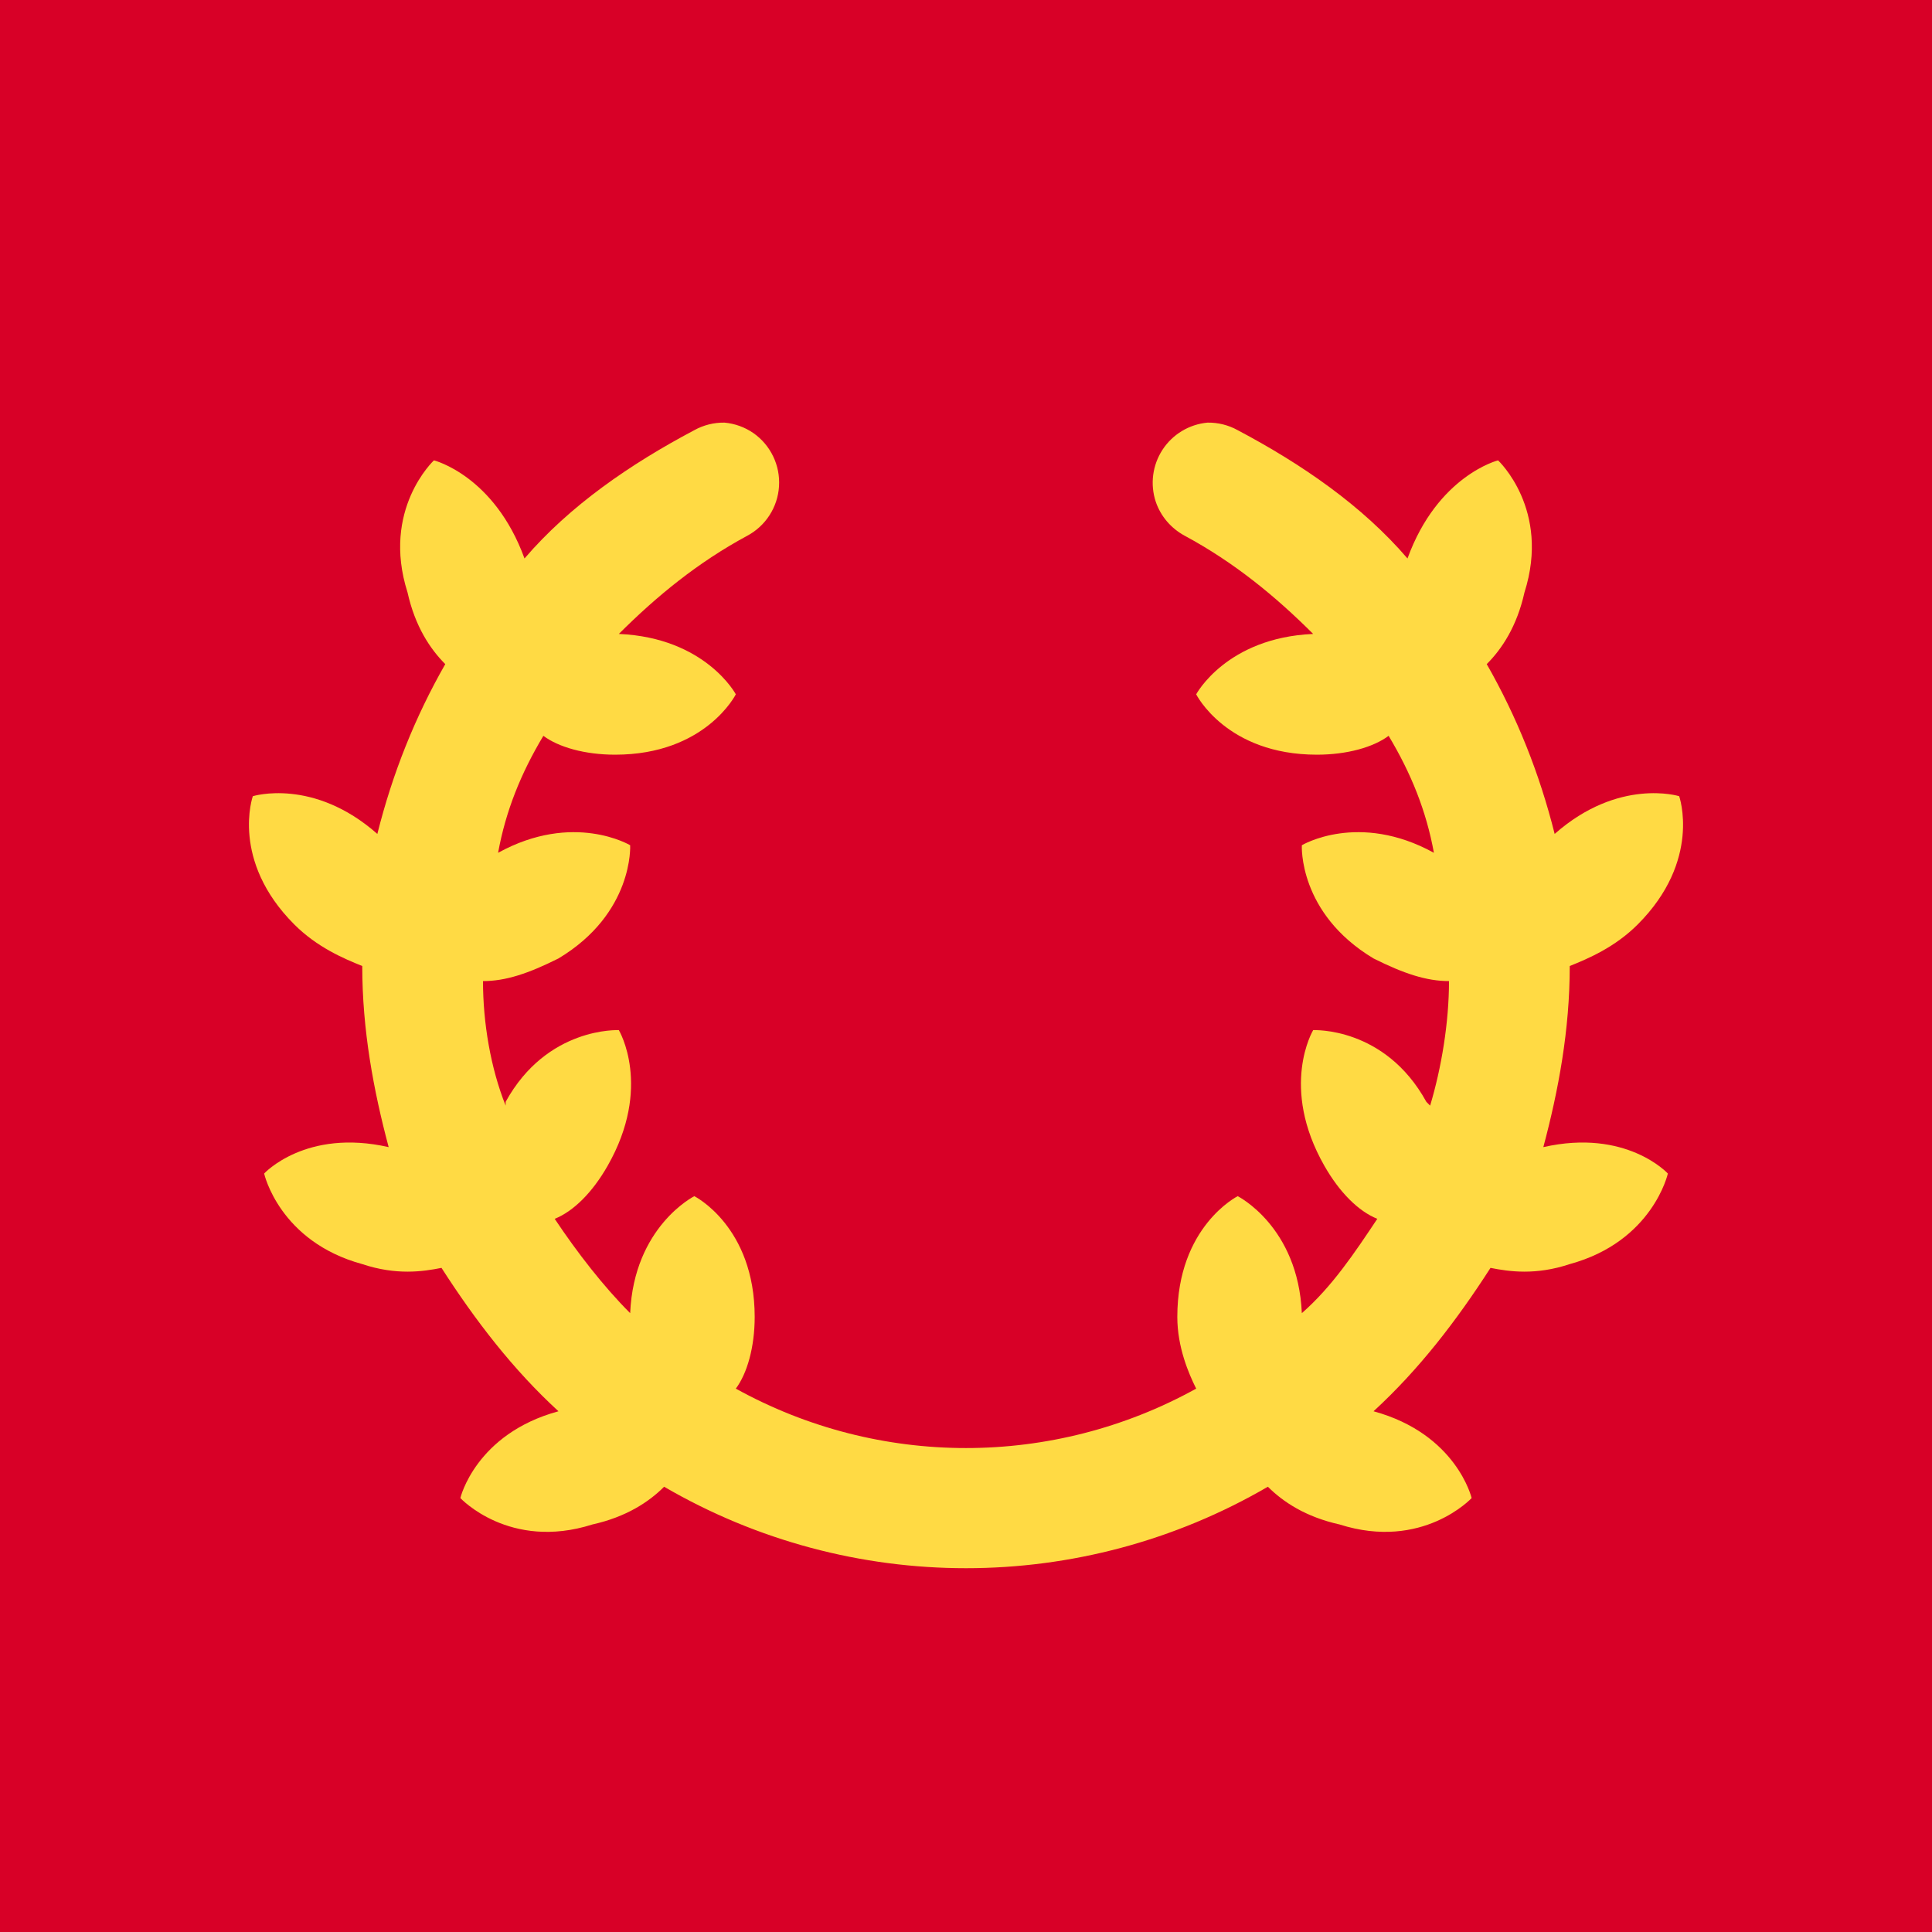
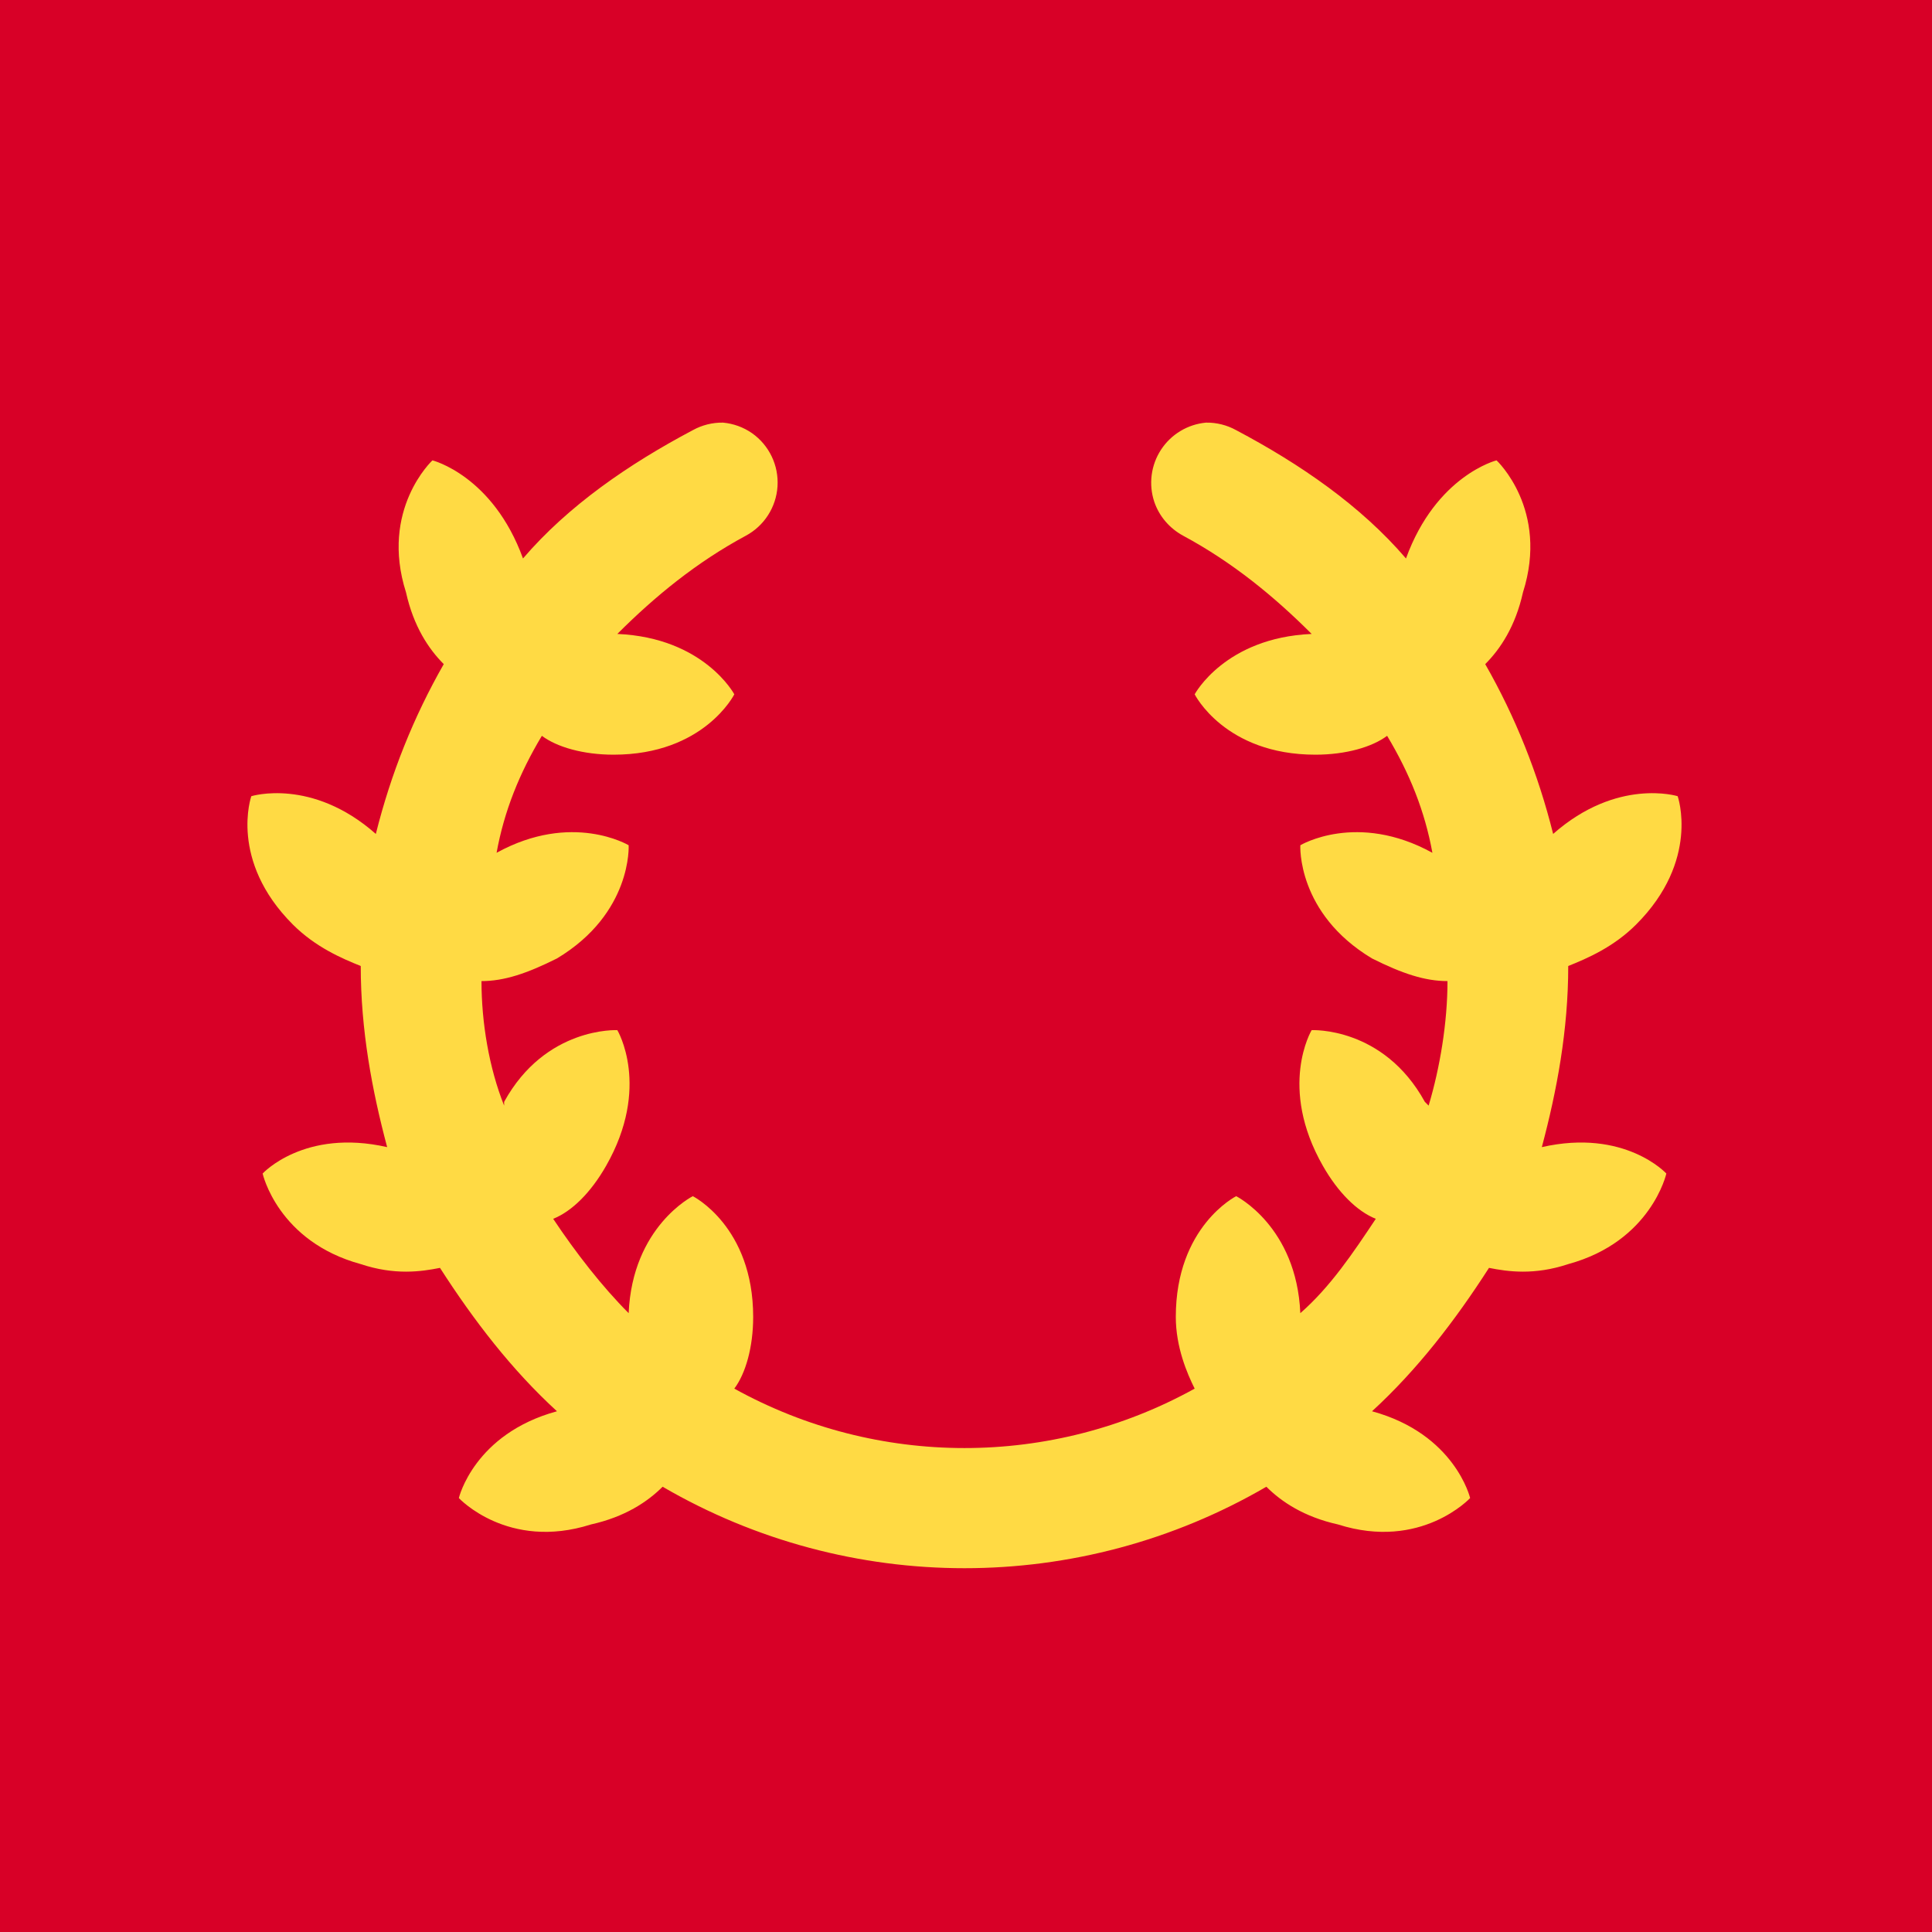
<svg xmlns="http://www.w3.org/2000/svg" width="512" height="512" fill="none">
  <g clip-path="url(#a)">
    <path fill="#D80027" d="M0 0h512v512H0z" />
-     <path fill="#FFDA44" d="M192 112a16 16 0 0 0-8 2c-17 9-33 20-45 34-8-22-24-26-24-26s-14 13-7 35c2 9 6 15 10 19-8 14-14 29-18 45-17-15-33-10-33-10s-6 17 11 34c6 6 13 9 18 11 0 17 3 33 7 48-22-5-33 7-33 7s4 18 26 24c9 3 16 2 21 1 9 14 19 27 31 38-22 6-26 23-26 23s13 14 35 7c9-2 15-6 19-10a159 159 0 0 0 160 0c4 4 10 8 19 10 22 7 35-7 35-7s-4-17-26-23c12-11 22-24 31-38 5 1 12 2 21-1 22-6 26-24 26-24s-11-12-33-7c4-15 7-31 7-48 5-2 12-5 18-11 17-17 11-34 11-34s-16-5-33 10c-4-16-10-31-18-45 4-4 8-10 10-19 7-22-7-35-7-35s-16 4-24 26c-12-14-28-25-45-34a16 16 0 0 0-8-2 16 16 0 0 0-13.7 21c1.3 3.8 4 7 7.7 9 13 7 24 16 34 26-23 1-31 16-31 16s8 16 32 16c8 0 15-2 19-5 6 10 10 20 12 31-20-11-35-2-35-2s-1 18 19 30c8 4 14 6 20 6 0 11-2 23-5 33l-1-1c-11-20-30-19-30-19s-9 15 3 36c4 7 9 12 14 14-6 9-12 18-20 25-1-23-17-31-17-31s-16 8-16 32c0 8 3 15 5 19a126 126 0 0 1-122 0c3-4 5-11 5-19 0-24-16-32-16-32s-16 8-17 31c-7-7-14-16-20-25 5-2 10-7 14-14 12-21 3-36 3-36s-19-1-30 19v1c-4-10-6-22-6-33 6 0 12-2 20-6 20-12 19-30 19-30s-15-9-35 2c2-11 6-21 12-31 4 3 11 5 19 5 24 0 32-16 32-16s-8-15-31-16c10-10 21-19 34-26a16 16 0 0 0 1.7-27.2 16 16 0 0 0-7.7-2.8Z" />
+     <path fill="#FFDA44" d="M191.6 112a16 16 0 0 0-8 2c-17 9-33 20-45 34-8-22-24-26-24-26s-14 13-7 35c2 9 6 15 10 19-8 14-14 29-18 45-17-15-33-10-33-10s-6 17 11 34c6 6 13 9 18 11 0 17 3 33 7 48-22-5-33 7-33 7s4 18 26 24c9 3 16 2 21 1 9 14 19 27 31 38-22 6-26 23-26 23s13 14 35 7c9-2 15-6 19-10a159 159 0 0 0 160 0c4 4 10 8 19 10 22 7 35-7 35-7s-4-17-26-23c12-11 22-24 31-38 5 1 12 2 21-1 22-6 26-24 26-24s-11-12-33-7c4-15 7-31 7-48 5-2 12-5 18-11 17-17 11-34 11-34s-16-5-33 10c-4-16-10-31-18-45 4-4 8-10 10-19 7-22-7-35-7-35s-16 4-24 26c-12-14-28-25-45-34a16 16 0 0 0-8-2 16 16 0 0 0-13.7 21c1.3 3.8 4 7 7.7 9 13 7 24 16 34 26-23 1-31 16-31 16s8 16 32 16c8 0 15-2 19-5 6 10 10 20 12 31-20-11-35-2-35-2s-1 18 19 30c8 4 14 6 20 6 0 11-2 23-5 33l-1-1c-11-20-30-19-30-19s-9 15 3 36c4 7 9 12 14 14-6 9-12 18-20 25-1-23-17-31-17-31s-16 8-16 32c0 8 3 15 5 19a126 126 0 0 1-122 0c3-4 5-11 5-19 0-24-16-32-16-32s-16 8-17 31c-7-7-14-16-20-25 5-2 10-7 14-14 12-21 3-36 3-36s-19-1-30 19v1c-4-10-6-22-6-33 6 0 12-2 20-6 20-12 19-30 19-30s-15-9-35 2c2-11 6-21 12-31 4 3 11 5 19 5 24 0 32-16 32-16s-8-15-31-16c10-10 21-19 34-26a16 16 0 0 0 1.7-27.2 16 16 0 0 0-7.7-2.8Z" />
  </g>
  <defs>
    <clipPath id="a">
      <path fill="#fff" d="M0 0h512v512H0z" />
    </clipPath>
  </defs>
</svg>
